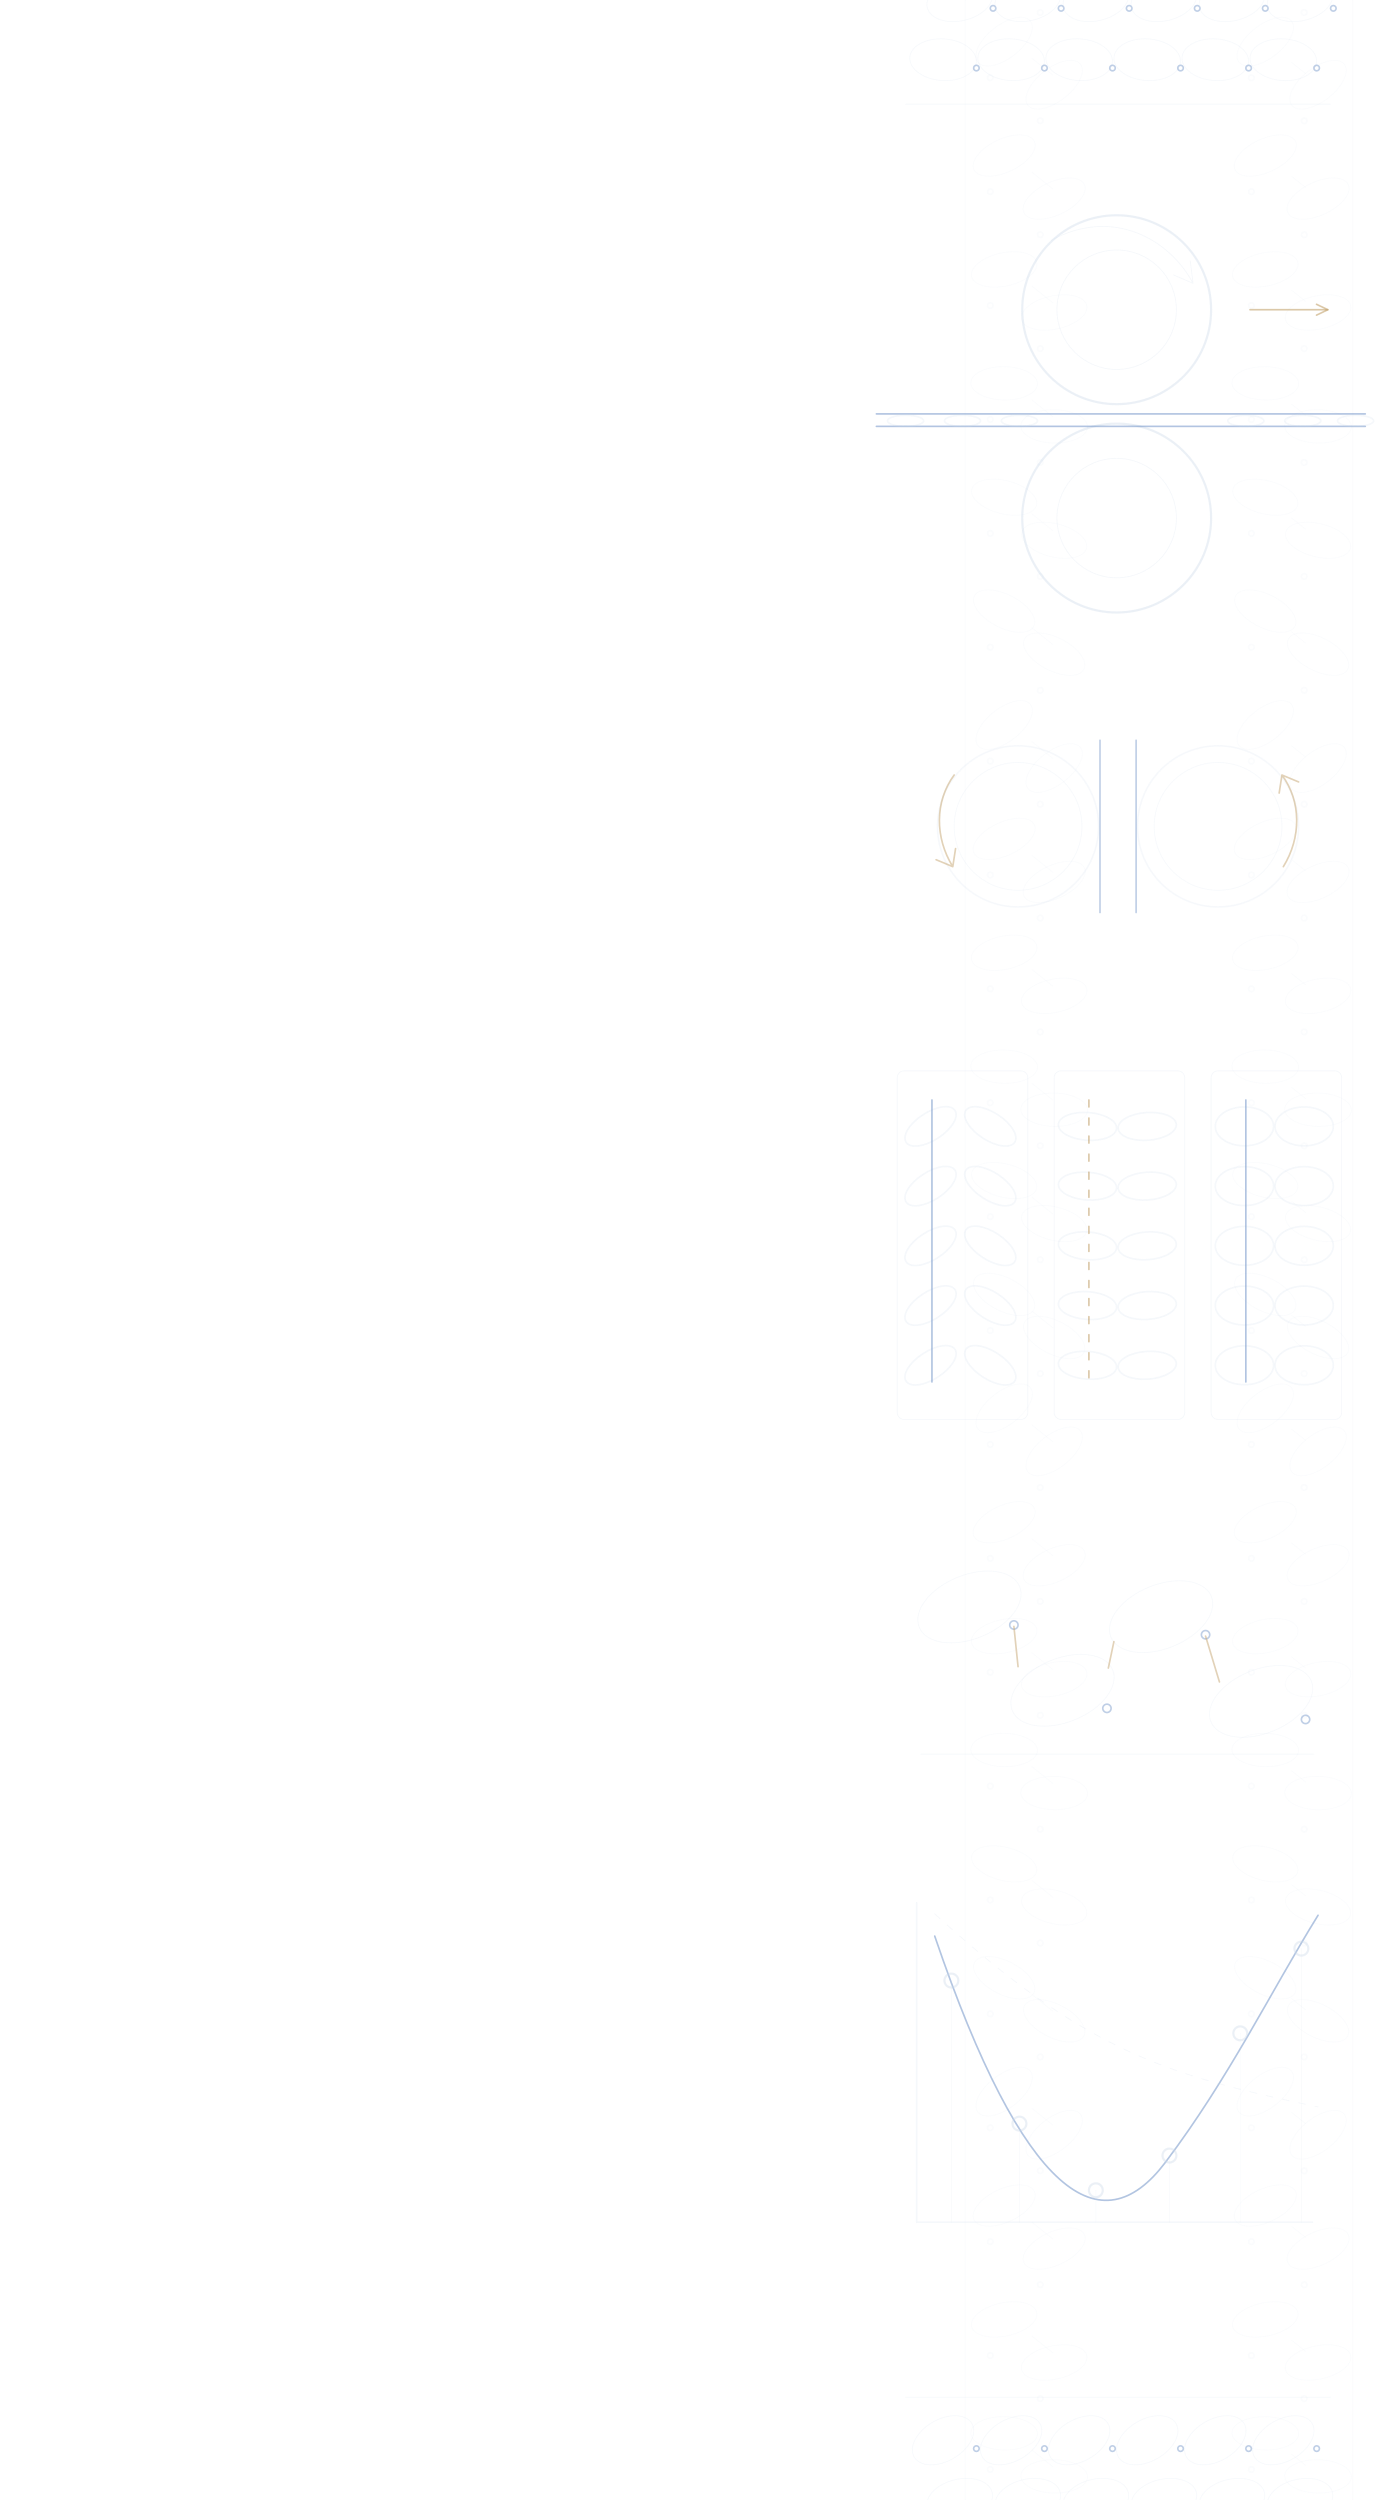
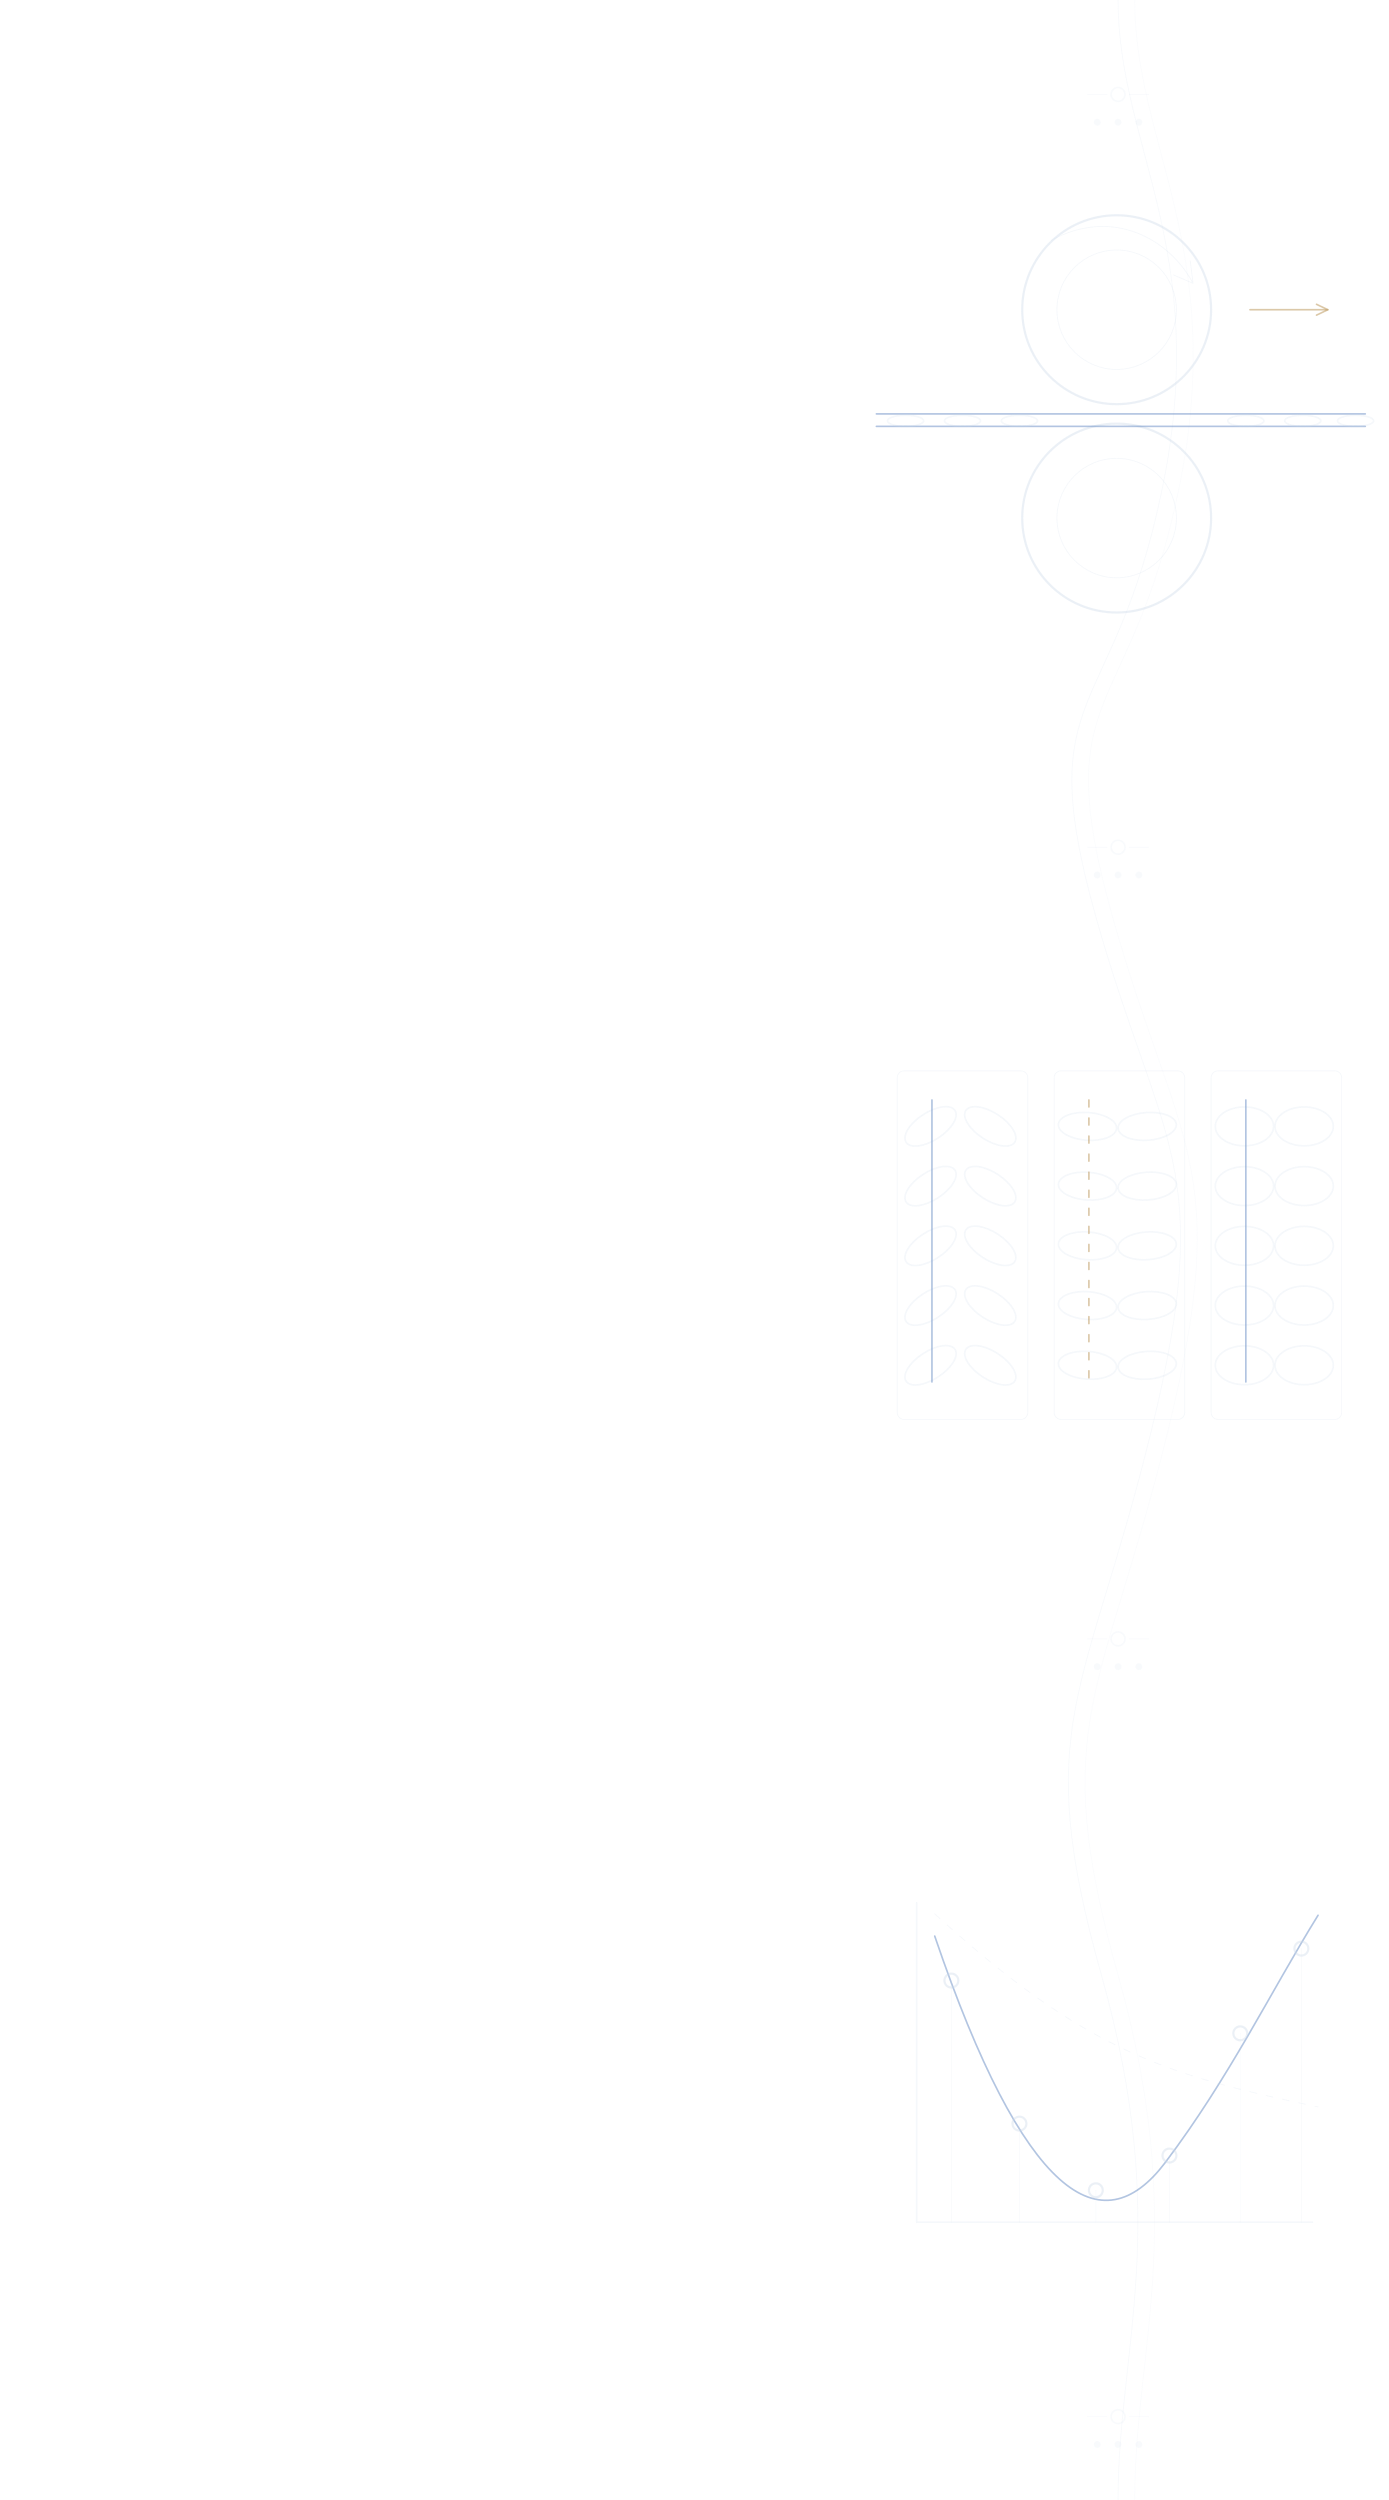
<svg xmlns="http://www.w3.org/2000/svg" width="1000" height="1800" viewBox="0 0 1000 1800" fill="none">
  <style>.art-ink,
.art-ink-soft,
.art-hair,
.art-blue,
.art-gold {
  fill: none;
  vector-effect: non-scaling-stroke;
  stroke-linecap: round;
  stroke-linejoin: round;
}

.art-ink {
  stroke: rgba(196, 210, 230, .38);
  stroke-width: 1.6;
}

.art-ink-soft {
  stroke: rgba(196, 210, 230, .2);
  stroke-width: 1.2;
}

/* Hairline filigree — the finest lines (tree-rings, arcs, contours). */
.art-hair {
  stroke: rgba(196, 210, 230, .2);
  stroke-width: 0.6;
}

.art-blue, .art-gold {
  stroke-width: 1.2;
  stroke-opacity: .55;
}

.art-blue { stroke: #5a82be; }
.art-gold { stroke: #b28945; }

.art-fill-ink {
  fill: rgba(196, 210, 230, .38);
  stroke: none;
}

/* Stipple dots for organic growth. */
.art-dot {
  fill: rgba(196, 210, 230, .2);
  stroke: none;
}</style>
-   <defs>
-     <g id="post-texture" opacity=".38">
-       <path class="art-hair" d="M695 0V1800" />
-       <path class="art-hair" d="M974 0V1800" />
-       <ellipse class="art-hair" cx="723" cy="30" rx="24" ry="12" transform="rotate(-38 723 30)" />
-       <circle class="art-ink-soft" cx="713" cy="56" r="2" />
-       <ellipse class="art-hair" cx="759" cy="61" rx="24" ry="12" transform="rotate(-38 759 61)" />
-       <circle class="art-ink-soft" cx="749" cy="87" r="2" />
-       <ellipse class="art-hair" cx="911" cy="30" rx="24" ry="12" transform="rotate(-38 911 30)" />
-       <circle class="art-ink-soft" cx="901" cy="56" r="2" />
-       <ellipse class="art-hair" cx="949" cy="61" rx="24" ry="12" transform="rotate(-38 949 61)" />
-       <circle class="art-ink-soft" cx="939" cy="87" r="2" />
-       <path class="art-hair" d="M743 42L758 54" />
-       <path class="art-hair" d="M930 45L940 53" />
-       <ellipse class="art-hair" cx="723" cy="112" rx="24" ry="12" transform="rotate(-25 723 112)" />
-       <circle class="art-ink-soft" cx="713" cy="138" r="2" />
-       <ellipse class="art-hair" cx="759" cy="143" rx="24" ry="12" transform="rotate(-25 759 143)" />
-       <circle class="art-ink-soft" cx="749" cy="169" r="2" />
-       <ellipse class="art-hair" cx="911" cy="112" rx="24" ry="12" transform="rotate(-25 911 112)" />
-       <circle class="art-ink-soft" cx="901" cy="138" r="2" />
-       <ellipse class="art-hair" cx="949" cy="143" rx="24" ry="12" transform="rotate(-25 949 143)" />
-       <circle class="art-ink-soft" cx="939" cy="169" r="2" />
-       <path class="art-hair" d="M743 124L758 136" />
-       <path class="art-hair" d="M930 127L940 135" />
-       <ellipse class="art-hair" cx="723" cy="194" rx="24" ry="12" transform="rotate(-12 723 194)" />
-       <circle class="art-ink-soft" cx="713" cy="220" r="2" />
-       <ellipse class="art-hair" cx="759" cy="225" rx="24" ry="12" transform="rotate(-12 759 225)" />
-       <circle class="art-ink-soft" cx="749" cy="251" r="2" />
-       <ellipse class="art-hair" cx="911" cy="194" rx="24" ry="12" transform="rotate(-12 911 194)" />
-       <circle class="art-ink-soft" cx="901" cy="220" r="2" />
-       <ellipse class="art-hair" cx="949" cy="225" rx="24" ry="12" transform="rotate(-12 949 225)" />
-       <circle class="art-ink-soft" cx="939" cy="251" r="2" />
-       <path class="art-hair" d="M743 206L758 218" />
-       <path class="art-hair" d="M930 209L940 217" />
-       <ellipse class="art-hair" cx="723" cy="276" rx="24" ry="12" transform="rotate(1 723 276)" />
-       <circle class="art-ink-soft" cx="713" cy="302" r="2" />
-       <ellipse class="art-hair" cx="759" cy="307" rx="24" ry="12" transform="rotate(1 759 307)" />
-       <circle class="art-ink-soft" cx="749" cy="333" r="2" />
-       <ellipse class="art-hair" cx="911" cy="276" rx="24" ry="12" transform="rotate(1 911 276)" />
-       <circle class="art-ink-soft" cx="901" cy="302" r="2" />
-       <ellipse class="art-hair" cx="949" cy="307" rx="24" ry="12" transform="rotate(1 949 307)" />
-       <circle class="art-ink-soft" cx="939" cy="333" r="2" />
-       <path class="art-hair" d="M743 288L758 300" />
-       <path class="art-hair" d="M930 291L940 299" />
-       <ellipse class="art-hair" cx="723" cy="358" rx="24" ry="12" transform="rotate(14 723 358)" />
-       <circle class="art-ink-soft" cx="713" cy="384" r="2" />
-       <ellipse class="art-hair" cx="759" cy="389" rx="24" ry="12" transform="rotate(14 759 389)" />
-       <circle class="art-ink-soft" cx="749" cy="415" r="2" />
-       <ellipse class="art-hair" cx="911" cy="358" rx="24" ry="12" transform="rotate(14 911 358)" />
-       <circle class="art-ink-soft" cx="901" cy="384" r="2" />
-       <ellipse class="art-hair" cx="949" cy="389" rx="24" ry="12" transform="rotate(14 949 389)" />
-       <circle class="art-ink-soft" cx="939" cy="415" r="2" />
-       <path class="art-hair" d="M743 370L758 382" />
-       <path class="art-hair" d="M930 373L940 381" />
-       <ellipse class="art-hair" cx="723" cy="440" rx="24" ry="12" transform="rotate(27 723 440)" />
-       <circle class="art-ink-soft" cx="713" cy="466" r="2" />
-       <ellipse class="art-hair" cx="759" cy="471" rx="24" ry="12" transform="rotate(27 759 471)" />
-       <circle class="art-ink-soft" cx="749" cy="497" r="2" />
-       <ellipse class="art-hair" cx="911" cy="440" rx="24" ry="12" transform="rotate(27 911 440)" />
-       <circle class="art-ink-soft" cx="901" cy="466" r="2" />
-       <ellipse class="art-hair" cx="949" cy="471" rx="24" ry="12" transform="rotate(27 949 471)" />
-       <circle class="art-ink-soft" cx="939" cy="497" r="2" />
-       <path class="art-hair" d="M743 452L758 464" />
-       <path class="art-hair" d="M930 455L940 463" />
-       <ellipse class="art-hair" cx="723" cy="522" rx="24" ry="12" transform="rotate(-38 723 522)" />
-       <circle class="art-ink-soft" cx="713" cy="548" r="2" />
-       <ellipse class="art-hair" cx="759" cy="553" rx="24" ry="12" transform="rotate(-38 759 553)" />
-       <circle class="art-ink-soft" cx="749" cy="579" r="2" />
-       <ellipse class="art-hair" cx="911" cy="522" rx="24" ry="12" transform="rotate(-38 911 522)" />
-       <circle class="art-ink-soft" cx="901" cy="548" r="2" />
-       <ellipse class="art-hair" cx="949" cy="553" rx="24" ry="12" transform="rotate(-38 949 553)" />
-       <circle class="art-ink-soft" cx="939" cy="579" r="2" />
-       <path class="art-hair" d="M743 534L758 546" />
-       <path class="art-hair" d="M930 537L940 545" />
-       <ellipse class="art-hair" cx="723" cy="604" rx="24" ry="12" transform="rotate(-25 723 604)" />
-       <circle class="art-ink-soft" cx="713" cy="630" r="2" />
-       <ellipse class="art-hair" cx="759" cy="635" rx="24" ry="12" transform="rotate(-25 759 635)" />
-       <circle class="art-ink-soft" cx="749" cy="661" r="2" />
-       <ellipse class="art-hair" cx="911" cy="604" rx="24" ry="12" transform="rotate(-25 911 604)" />
-       <circle class="art-ink-soft" cx="901" cy="630" r="2" />
-       <ellipse class="art-hair" cx="949" cy="635" rx="24" ry="12" transform="rotate(-25 949 635)" />
-       <circle class="art-ink-soft" cx="939" cy="661" r="2" />
-       <path class="art-hair" d="M743 616L758 628" />
-       <path class="art-hair" d="M930 619L940 627" />
-       <ellipse class="art-hair" cx="723" cy="686" rx="24" ry="12" transform="rotate(-12 723 686)" />
-       <circle class="art-ink-soft" cx="713" cy="712" r="2" />
-       <ellipse class="art-hair" cx="759" cy="717" rx="24" ry="12" transform="rotate(-12 759 717)" />
-       <circle class="art-ink-soft" cx="749" cy="743" r="2" />
-       <ellipse class="art-hair" cx="911" cy="686" rx="24" ry="12" transform="rotate(-12 911 686)" />
-       <circle class="art-ink-soft" cx="901" cy="712" r="2" />
-       <ellipse class="art-hair" cx="949" cy="717" rx="24" ry="12" transform="rotate(-12 949 717)" />
-       <circle class="art-ink-soft" cx="939" cy="743" r="2" />
-       <path class="art-hair" d="M743 698L758 710" />
-       <path class="art-hair" d="M930 701L940 709" />
-       <ellipse class="art-hair" cx="723" cy="768" rx="24" ry="12" transform="rotate(1 723 768)" />
-       <circle class="art-ink-soft" cx="713" cy="794" r="2" />
-       <ellipse class="art-hair" cx="759" cy="799" rx="24" ry="12" transform="rotate(1 759 799)" />
-       <circle class="art-ink-soft" cx="749" cy="825" r="2" />
-       <ellipse class="art-hair" cx="911" cy="768" rx="24" ry="12" transform="rotate(1 911 768)" />
-       <circle class="art-ink-soft" cx="901" cy="794" r="2" />
-       <ellipse class="art-hair" cx="949" cy="799" rx="24" ry="12" transform="rotate(1 949 799)" />
-       <circle class="art-ink-soft" cx="939" cy="825" r="2" />
-       <path class="art-hair" d="M743 780L758 792" />
-       <path class="art-hair" d="M930 783L940 791" />
-       <ellipse class="art-hair" cx="723" cy="850" rx="24" ry="12" transform="rotate(14 723 850)" />
-       <circle class="art-ink-soft" cx="713" cy="876" r="2" />
-       <ellipse class="art-hair" cx="759" cy="881" rx="24" ry="12" transform="rotate(14 759 881)" />
-       <circle class="art-ink-soft" cx="749" cy="907" r="2" />
-       <ellipse class="art-hair" cx="911" cy="850" rx="24" ry="12" transform="rotate(14 911 850)" />
-       <circle class="art-ink-soft" cx="901" cy="876" r="2" />
-       <ellipse class="art-hair" cx="949" cy="881" rx="24" ry="12" transform="rotate(14 949 881)" />
-       <circle class="art-ink-soft" cx="939" cy="907" r="2" />
-       <path class="art-hair" d="M743 862L758 874" />
-       <path class="art-hair" d="M930 865L940 873" />
-       <ellipse class="art-hair" cx="723" cy="932" rx="24" ry="12" transform="rotate(27 723 932)" />
-       <circle class="art-ink-soft" cx="713" cy="958" r="2" />
-       <ellipse class="art-hair" cx="759" cy="963" rx="24" ry="12" transform="rotate(27 759 963)" />
-       <circle class="art-ink-soft" cx="749" cy="989" r="2" />
-       <ellipse class="art-hair" cx="911" cy="932" rx="24" ry="12" transform="rotate(27 911 932)" />
-       <circle class="art-ink-soft" cx="901" cy="958" r="2" />
-       <ellipse class="art-hair" cx="949" cy="963" rx="24" ry="12" transform="rotate(27 949 963)" />
-       <circle class="art-ink-soft" cx="939" cy="989" r="2" />
-       <path class="art-hair" d="M743 944L758 956" />
-       <path class="art-hair" d="M930 947L940 955" />
-       <ellipse class="art-hair" cx="723" cy="1014" rx="24" ry="12" transform="rotate(-38 723 1014)" />
-       <circle class="art-ink-soft" cx="713" cy="1040" r="2" />
-       <ellipse class="art-hair" cx="759" cy="1045" rx="24" ry="12" transform="rotate(-38 759 1045)" />
-       <circle class="art-ink-soft" cx="749" cy="1071" r="2" />
-       <ellipse class="art-hair" cx="911" cy="1014" rx="24" ry="12" transform="rotate(-38 911 1014)" />
-       <circle class="art-ink-soft" cx="901" cy="1040" r="2" />
-       <ellipse class="art-hair" cx="949" cy="1045" rx="24" ry="12" transform="rotate(-38 949 1045)" />
-       <circle class="art-ink-soft" cx="939" cy="1071" r="2" />
-       <path class="art-hair" d="M743 1026L758 1038" />
-       <path class="art-hair" d="M930 1029L940 1037" />
-       <ellipse class="art-hair" cx="723" cy="1096" rx="24" ry="12" transform="rotate(-25 723 1096)" />
-       <circle class="art-ink-soft" cx="713" cy="1122" r="2" />
-       <ellipse class="art-hair" cx="759" cy="1127" rx="24" ry="12" transform="rotate(-25 759 1127)" />
-       <circle class="art-ink-soft" cx="749" cy="1153" r="2" />
-       <ellipse class="art-hair" cx="911" cy="1096" rx="24" ry="12" transform="rotate(-25 911 1096)" />
-       <circle class="art-ink-soft" cx="901" cy="1122" r="2" />
-       <ellipse class="art-hair" cx="949" cy="1127" rx="24" ry="12" transform="rotate(-25 949 1127)" />
-       <circle class="art-ink-soft" cx="939" cy="1153" r="2" />
-       <path class="art-hair" d="M743 1108L758 1120" />
-       <path class="art-hair" d="M930 1111L940 1119" />
-       <ellipse class="art-hair" cx="723" cy="1178" rx="24" ry="12" transform="rotate(-12 723 1178)" />
-       <circle class="art-ink-soft" cx="713" cy="1204" r="2" />
-       <ellipse class="art-hair" cx="759" cy="1209" rx="24" ry="12" transform="rotate(-12 759 1209)" />
-       <circle class="art-ink-soft" cx="749" cy="1235" r="2" />
-       <ellipse class="art-hair" cx="911" cy="1178" rx="24" ry="12" transform="rotate(-12 911 1178)" />
-       <circle class="art-ink-soft" cx="901" cy="1204" r="2" />
-       <ellipse class="art-hair" cx="949" cy="1209" rx="24" ry="12" transform="rotate(-12 949 1209)" />
-       <circle class="art-ink-soft" cx="939" cy="1235" r="2" />
-       <path class="art-hair" d="M743 1190L758 1202" />
-       <path class="art-hair" d="M930 1193L940 1201" />
-       <ellipse class="art-hair" cx="723" cy="1260" rx="24" ry="12" transform="rotate(1 723 1260)" />
-       <circle class="art-ink-soft" cx="713" cy="1286" r="2" />
-       <ellipse class="art-hair" cx="759" cy="1291" rx="24" ry="12" transform="rotate(1 759 1291)" />
-       <circle class="art-ink-soft" cx="749" cy="1317" r="2" />
-       <ellipse class="art-hair" cx="911" cy="1260" rx="24" ry="12" transform="rotate(1 911 1260)" />
-       <circle class="art-ink-soft" cx="901" cy="1286" r="2" />
-       <ellipse class="art-hair" cx="949" cy="1291" rx="24" ry="12" transform="rotate(1 949 1291)" />
-       <circle class="art-ink-soft" cx="939" cy="1317" r="2" />
-       <path class="art-hair" d="M743 1272L758 1284" />
-       <path class="art-hair" d="M930 1275L940 1283" />
-       <ellipse class="art-hair" cx="723" cy="1342" rx="24" ry="12" transform="rotate(14 723 1342)" />
-       <circle class="art-ink-soft" cx="713" cy="1368" r="2" />
-       <ellipse class="art-hair" cx="759" cy="1373" rx="24" ry="12" transform="rotate(14 759 1373)" />
-       <circle class="art-ink-soft" cx="749" cy="1399" r="2" />
-       <ellipse class="art-hair" cx="911" cy="1342" rx="24" ry="12" transform="rotate(14 911 1342)" />
-       <circle class="art-ink-soft" cx="901" cy="1368" r="2" />
-       <ellipse class="art-hair" cx="949" cy="1373" rx="24" ry="12" transform="rotate(14 949 1373)" />
-       <circle class="art-ink-soft" cx="939" cy="1399" r="2" />
-       <path class="art-hair" d="M743 1354L758 1366" />
-       <path class="art-hair" d="M930 1357L940 1365" />
-       <ellipse class="art-hair" cx="723" cy="1424" rx="24" ry="12" transform="rotate(27 723 1424)" />
-       <circle class="art-ink-soft" cx="713" cy="1450" r="2" />
-       <ellipse class="art-hair" cx="759" cy="1455" rx="24" ry="12" transform="rotate(27 759 1455)" />
-       <circle class="art-ink-soft" cx="749" cy="1481" r="2" />
-       <ellipse class="art-hair" cx="911" cy="1424" rx="24" ry="12" transform="rotate(27 911 1424)" />
-       <circle class="art-ink-soft" cx="901" cy="1450" r="2" />
-       <ellipse class="art-hair" cx="949" cy="1455" rx="24" ry="12" transform="rotate(27 949 1455)" />
-       <circle class="art-ink-soft" cx="939" cy="1481" r="2" />
-       <path class="art-hair" d="M743 1436L758 1448" />
-       <path class="art-hair" d="M930 1439L940 1447" />
-       <ellipse class="art-hair" cx="723" cy="1506" rx="24" ry="12" transform="rotate(-38 723 1506)" />
-       <circle class="art-ink-soft" cx="713" cy="1532" r="2" />
-       <ellipse class="art-hair" cx="759" cy="1537" rx="24" ry="12" transform="rotate(-38 759 1537)" />
-       <circle class="art-ink-soft" cx="749" cy="1563" r="2" />
-       <ellipse class="art-hair" cx="911" cy="1506" rx="24" ry="12" transform="rotate(-38 911 1506)" />
-       <circle class="art-ink-soft" cx="901" cy="1532" r="2" />
-       <ellipse class="art-hair" cx="949" cy="1537" rx="24" ry="12" transform="rotate(-38 949 1537)" />
-       <circle class="art-ink-soft" cx="939" cy="1563" r="2" />
-       <path class="art-hair" d="M743 1518L758 1530" />
-       <path class="art-hair" d="M930 1521L940 1529" />
-       <ellipse class="art-hair" cx="723" cy="1588" rx="24" ry="12" transform="rotate(-25 723 1588)" />
-       <circle class="art-ink-soft" cx="713" cy="1614" r="2" />
-       <ellipse class="art-hair" cx="759" cy="1619" rx="24" ry="12" transform="rotate(-25 759 1619)" />
-       <circle class="art-ink-soft" cx="749" cy="1645" r="2" />
-       <ellipse class="art-hair" cx="911" cy="1588" rx="24" ry="12" transform="rotate(-25 911 1588)" />
-       <circle class="art-ink-soft" cx="901" cy="1614" r="2" />
-       <ellipse class="art-hair" cx="949" cy="1619" rx="24" ry="12" transform="rotate(-25 949 1619)" />
-       <circle class="art-ink-soft" cx="939" cy="1645" r="2" />
-       <path class="art-hair" d="M743 1600L758 1612" />
-       <path class="art-hair" d="M930 1603L940 1611" />
-       <ellipse class="art-hair" cx="723" cy="1670" rx="24" ry="12" transform="rotate(-12 723 1670)" />
-       <circle class="art-ink-soft" cx="713" cy="1696" r="2" />
-       <ellipse class="art-hair" cx="759" cy="1701" rx="24" ry="12" transform="rotate(-12 759 1701)" />
-       <circle class="art-ink-soft" cx="749" cy="1727" r="2" />
-       <ellipse class="art-hair" cx="911" cy="1670" rx="24" ry="12" transform="rotate(-12 911 1670)" />
-       <circle class="art-ink-soft" cx="901" cy="1696" r="2" />
-       <ellipse class="art-hair" cx="949" cy="1701" rx="24" ry="12" transform="rotate(-12 949 1701)" />
-       <circle class="art-ink-soft" cx="939" cy="1727" r="2" />
-       <path class="art-hair" d="M743 1682L758 1694" />
-       <path class="art-hair" d="M930 1685L940 1693" />
-       <ellipse class="art-hair" cx="723" cy="1752" rx="24" ry="12" transform="rotate(1 723 1752)" />
-       <circle class="art-ink-soft" cx="713" cy="1778" r="2" />
-       <ellipse class="art-hair" cx="759" cy="1783" rx="24" ry="12" transform="rotate(1 759 1783)" />
-       <circle class="art-ink-soft" cx="749" cy="1809" r="2" />
-       <ellipse class="art-hair" cx="911" cy="1752" rx="24" ry="12" transform="rotate(1 911 1752)" />
-       <circle class="art-ink-soft" cx="901" cy="1778" r="2" />
-       <ellipse class="art-hair" cx="949" cy="1783" rx="24" ry="12" transform="rotate(1 949 1783)" />
-       <circle class="art-ink-soft" cx="939" cy="1809" r="2" />
-       <path class="art-hair" d="M743 1764L758 1776" />
-       <path class="art-hair" d="M930 1767L940 1775" />
-     </g>
-   </defs>
-   <use href="#post-texture" transform="translate(0 -1800)" />
-   <use href="#post-texture" transform="translate(0 0)" />
-   <use href="#post-texture" transform="translate(0 1800)" />
-   <g transform="translate(805 0)" opacity=".7">
-     <ellipse class="art-hair" cx="-126" cy="-43" rx="24" ry="15" transform="rotate(-30 -126 -43)" />
-     <circle class="art-blue" cx="-102" cy="-37" r="2" />
-     <ellipse class="art-hair" cx="-77" cy="-43" rx="24" ry="15" transform="rotate(-30 -77 -43)" />
-     <circle class="art-blue" cx="-53" cy="-37" r="2" />
-     <ellipse class="art-hair" cx="-28" cy="-43" rx="24" ry="15" transform="rotate(-30 -28 -43)" />
-     <circle class="art-blue" cx="-4" cy="-37" r="2" />
-     <ellipse class="art-hair" cx="21" cy="-43" rx="24" ry="15" transform="rotate(-30 21 -43)" />
-     <circle class="art-blue" cx="45" cy="-37" r="2" />
-     <ellipse class="art-hair" cx="70" cy="-43" rx="24" ry="15" transform="rotate(-30 70 -43)" />
-     <circle class="art-blue" cx="94" cy="-37" r="2" />
-     <ellipse class="art-hair" cx="119" cy="-43" rx="24" ry="15" transform="rotate(-30 119 -43)" />
-     <circle class="art-blue" cx="143" cy="-37" r="2" />
-     <ellipse class="art-hair" cx="-114" cy="0" rx="24" ry="15" transform="rotate(-13 -114 0)" />
-     <circle class="art-blue" cx="-90" cy="6" r="2" />
-     <ellipse class="art-hair" cx="-65" cy="0" rx="24" ry="15" transform="rotate(-13 -65 0)" />
-     <circle class="art-blue" cx="-41" cy="6" r="2" />
-     <ellipse class="art-hair" cx="-16" cy="0" rx="24" ry="15" transform="rotate(-13 -16 0)" />
-     <circle class="art-blue" cx="8" cy="6" r="2" />
-     <ellipse class="art-hair" cx="33" cy="0" rx="24" ry="15" transform="rotate(-13 33 0)" />
-     <circle class="art-blue" cx="57" cy="6" r="2" />
-     <ellipse class="art-hair" cx="82" cy="0" rx="24" ry="15" transform="rotate(-13 82 0)" />
-     <circle class="art-blue" cx="106" cy="6" r="2" />
-     <ellipse class="art-hair" cx="131" cy="0" rx="24" ry="15" transform="rotate(-13 131 0)" />
-     <circle class="art-blue" cx="155" cy="6" r="2" />
-     <ellipse class="art-hair" cx="-126" cy="43" rx="24" ry="15" transform="rotate(4 -126 43)" />
-     <circle class="art-blue" cx="-102" cy="49" r="2" />
-     <ellipse class="art-hair" cx="-77" cy="43" rx="24" ry="15" transform="rotate(4 -77 43)" />
-     <circle class="art-blue" cx="-53" cy="49" r="2" />
-     <ellipse class="art-hair" cx="-28" cy="43" rx="24" ry="15" transform="rotate(4 -28 43)" />
-     <circle class="art-blue" cx="-4" cy="49" r="2" />
-     <ellipse class="art-hair" cx="21" cy="43" rx="24" ry="15" transform="rotate(4 21 43)" />
-     <circle class="art-blue" cx="45" cy="49" r="2" />
-     <ellipse class="art-hair" cx="70" cy="43" rx="24" ry="15" transform="rotate(4 70 43)" />
-     <circle class="art-blue" cx="94" cy="49" r="2" />
-     <ellipse class="art-hair" cx="119" cy="43" rx="24" ry="15" transform="rotate(4 119 43)" />
-     <circle class="art-blue" cx="143" cy="49" r="2" />
-     <path class="art-hair" d="M-153-74H153M-153 75H153" />
+   <g transform="translate(0 0)" opacity=".65">
+     <path class="art-hair" d="M805 0C805 105 872 180 837 351S742 493 789 660S876 838 829 1030S742 1241 793 1422S805 1690 805 1800" />
  </g>
-   <g transform="translate(805 595)" opacity=".7">
-     <circle class="art-ink-soft" cx="-72" cy="0" r="58" />
-     <circle class="art-ink-soft" cx="72" cy="0" r="58" />
-     <circle class="art-hair" cx="-72" cy="0" r="46" />
-     <circle class="art-hair" cx="72" cy="0" r="46" />
-     <path class="art-blue" d="M-13-62V62M13-62V62" />
-     <path class="art-gold" d="M-118-37C-132-18-132 8-119 29m0 0-12-5m12 5 2-13M119 29C132 8 132-18 118-37m0 0 12 5m-12-5-2 13" />
+   <g transform="translate(12 0)" opacity=".35">
+     <path class="art-hair" d="M805 0C805 105 872 180 837 351S742 493 789 660S876 838 829 1030S742 1241 793 1422S805 1690 805 1800" />
  </g>
-   <g transform="translate(805 1190)" opacity=".7">
-     <ellipse class="art-hair" cx="-107" cy="-33" rx="39" ry="23" transform="rotate(-22 -107 -33)" />
-     <circle class="art-blue" cx="-75" cy="-20" r="3" />
-     <ellipse class="art-hair" cx="-40" cy="27" rx="39" ry="23" transform="rotate(-22 -40 27)" />
-     <circle class="art-blue" cx="-8" cy="40" r="3" />
-     <ellipse class="art-hair" cx="31" cy="-26" rx="39" ry="23" transform="rotate(-22 31 -26)" />
-     <circle class="art-blue" cx="63" cy="-13" r="3" />
-     <ellipse class="art-hair" cx="103" cy="35" rx="39" ry="23" transform="rotate(-22 103 35)" />
-     <circle class="art-blue" cx="135" cy="48" r="3" />
-     <path class="art-gold" d="M-75-19L-72 10M-7 11L-3-8M63-12L73 21" />
-     <path class="art-hair" d="M-142 73H141" />
+   <g transform="translate(805 68)" opacity=".55">
+     <circle class="art-ink-soft" cx="0" cy="0" r="5" />
+     <path class="art-hair" d="M-22 0L-8 0" />
+     <path class="art-hair" d="M8 0L22 0" />
+     <circle class="art-dot" cx="-15" cy="20" r="2.5" />
+     <circle class="art-dot" cx="0" cy="20" r="2.5" />
+     <circle class="art-dot" cx="15" cy="20" r="2.5" />
  </g>
-   <g transform="translate(805 1800)" opacity=".7">
-     <ellipse class="art-hair" cx="-126" cy="-43" rx="24" ry="15" transform="rotate(-30 -126 -43)" />
-     <circle class="art-blue" cx="-102" cy="-37" r="2" />
-     <ellipse class="art-hair" cx="-77" cy="-43" rx="24" ry="15" transform="rotate(-30 -77 -43)" />
-     <circle class="art-blue" cx="-53" cy="-37" r="2" />
-     <ellipse class="art-hair" cx="-28" cy="-43" rx="24" ry="15" transform="rotate(-30 -28 -43)" />
-     <circle class="art-blue" cx="-4" cy="-37" r="2" />
-     <ellipse class="art-hair" cx="21" cy="-43" rx="24" ry="15" transform="rotate(-30 21 -43)" />
-     <circle class="art-blue" cx="45" cy="-37" r="2" />
-     <ellipse class="art-hair" cx="70" cy="-43" rx="24" ry="15" transform="rotate(-30 70 -43)" />
-     <circle class="art-blue" cx="94" cy="-37" r="2" />
-     <ellipse class="art-hair" cx="119" cy="-43" rx="24" ry="15" transform="rotate(-30 119 -43)" />
-     <circle class="art-blue" cx="143" cy="-37" r="2" />
-     <ellipse class="art-hair" cx="-114" cy="0" rx="24" ry="15" transform="rotate(-13 -114 0)" />
-     <circle class="art-blue" cx="-90" cy="6" r="2" />
-     <ellipse class="art-hair" cx="-65" cy="0" rx="24" ry="15" transform="rotate(-13 -65 0)" />
-     <circle class="art-blue" cx="-41" cy="6" r="2" />
-     <ellipse class="art-hair" cx="-16" cy="0" rx="24" ry="15" transform="rotate(-13 -16 0)" />
-     <circle class="art-blue" cx="8" cy="6" r="2" />
-     <ellipse class="art-hair" cx="33" cy="0" rx="24" ry="15" transform="rotate(-13 33 0)" />
-     <circle class="art-blue" cx="57" cy="6" r="2" />
-     <ellipse class="art-hair" cx="82" cy="0" rx="24" ry="15" transform="rotate(-13 82 0)" />
-     <circle class="art-blue" cx="106" cy="6" r="2" />
-     <ellipse class="art-hair" cx="131" cy="0" rx="24" ry="15" transform="rotate(-13 131 0)" />
-     <circle class="art-blue" cx="155" cy="6" r="2" />
-     <ellipse class="art-hair" cx="-126" cy="43" rx="24" ry="15" transform="rotate(4 -126 43)" />
-     <circle class="art-blue" cx="-102" cy="49" r="2" />
-     <ellipse class="art-hair" cx="-77" cy="43" rx="24" ry="15" transform="rotate(4 -77 43)" />
-     <circle class="art-blue" cx="-53" cy="49" r="2" />
-     <ellipse class="art-hair" cx="-28" cy="43" rx="24" ry="15" transform="rotate(4 -28 43)" />
-     <circle class="art-blue" cx="-4" cy="49" r="2" />
-     <ellipse class="art-hair" cx="21" cy="43" rx="24" ry="15" transform="rotate(4 21 43)" />
-     <circle class="art-blue" cx="45" cy="49" r="2" />
-     <ellipse class="art-hair" cx="70" cy="43" rx="24" ry="15" transform="rotate(4 70 43)" />
-     <circle class="art-blue" cx="94" cy="49" r="2" />
-     <ellipse class="art-hair" cx="119" cy="43" rx="24" ry="15" transform="rotate(4 119 43)" />
-     <circle class="art-blue" cx="143" cy="49" r="2" />
-     <path class="art-hair" d="M-153-74H153M-153 75H153" />
+   <g transform="translate(805 610)" opacity=".55">
+     <circle class="art-ink-soft" cx="0" cy="0" r="5" />
+     <path class="art-hair" d="M-22 0L-8 0" />
+     <path class="art-hair" d="M8 0L22 0" />
+     <circle class="art-dot" cx="-15" cy="20" r="2.5" />
+     <circle class="art-dot" cx="0" cy="20" r="2.5" />
+     <circle class="art-dot" cx="15" cy="20" r="2.5" />
+   </g>
+   <g transform="translate(805 1180)" opacity=".55">
+     <circle class="art-ink-soft" cx="0" cy="0" r="5" />
+     <path class="art-hair" d="M-22 0L-8 0" />
+     <path class="art-hair" d="M8 0L22 0" />
+     <circle class="art-dot" cx="-15" cy="20" r="2.5" />
+     <circle class="art-dot" cx="0" cy="20" r="2.5" />
+     <circle class="art-dot" cx="15" cy="20" r="2.5" />
+   </g>
+   <g transform="translate(805 1740)" opacity=".55">
+     <circle class="art-ink-soft" cx="0" cy="0" r="5" />
+     <path class="art-hair" d="M-22 0L-8 0" />
+     <path class="art-hair" d="M8 0L22 0" />
+     <circle class="art-dot" cx="-15" cy="20" r="2.5" />
+     <circle class="art-dot" cx="0" cy="20" r="2.5" />
+     <circle class="art-dot" cx="15" cy="20" r="2.5" />
  </g>
  <g transform="translate(805 295)" opacity=".85">
    <circle class="art-ink" cx="-1" cy="-72" r="68" />
    <circle class="art-hair" cx="-1" cy="-72" r="43" />
    <circle class="art-ink" cx="-1" cy="78" r="68" />
    <circle class="art-hair" cx="-1" cy="78" r="43" />
    <path class="art-blue" d="M-174 3H178M-174 12H178" />
    <ellipse class="art-ink-soft" cx="-153" cy="8" rx="13" ry="4" />
    <ellipse class="art-ink-soft" cx="-112" cy="8" rx="13" ry="4" />
    <ellipse class="art-ink-soft" cx="-71" cy="8" rx="13" ry="4" />
    <ellipse class="art-ink-soft" cx="92" cy="8" rx="13" ry="4" />
    <ellipse class="art-ink-soft" cx="133" cy="8" rx="13" ry="4" />
    <ellipse class="art-ink-soft" cx="171" cy="8" rx="13" ry="4" />
    <path class="art-gold" d="M95 -72L151 -72" />
    <path class="art-gold" d="M142.9 -68.1L151 -72L142.9 -75.9" />
    <path class="art-hair" d="M-48-122C-4-146 37-123 54-91M54-91l-2-16m2 16-14-6" />
  </g>
  <g transform="translate(805 890)" opacity=".85">
    <rect class="art-hair" x="-159" y="-119" width="94" height="251" rx="5" />
    <ellipse class="art-ink-soft" cx="-135" cy="-79" rx="21" ry="10" transform="rotate(-33 -135 -79)" />
    <ellipse class="art-ink-soft" cx="-92" cy="-79" rx="21" ry="10" transform="rotate(33 -92 -79)" />
    <ellipse class="art-ink-soft" cx="-135" cy="-36" rx="21" ry="10" transform="rotate(-33 -135 -36)" />
    <ellipse class="art-ink-soft" cx="-92" cy="-36" rx="21" ry="10" transform="rotate(33 -92 -36)" />
    <ellipse class="art-ink-soft" cx="-135" cy="7" rx="21" ry="10" transform="rotate(-33 -135 7)" />
    <ellipse class="art-ink-soft" cx="-92" cy="7" rx="21" ry="10" transform="rotate(33 -92 7)" />
    <ellipse class="art-ink-soft" cx="-135" cy="50" rx="21" ry="10" transform="rotate(-33 -135 50)" />
    <ellipse class="art-ink-soft" cx="-92" cy="50" rx="21" ry="10" transform="rotate(33 -92 50)" />
    <ellipse class="art-ink-soft" cx="-135" cy="93" rx="21" ry="10" transform="rotate(-33 -135 93)" />
    <ellipse class="art-ink-soft" cx="-92" cy="93" rx="21" ry="10" transform="rotate(33 -92 93)" />
    <path class="art-blue" d="M-134-98V105" />
    <rect class="art-hair" x="-46" y="-119" width="94" height="251" rx="5" />
    <ellipse class="art-ink-soft" cx="-22" cy="-79" rx="21" ry="10" transform="rotate(4 -22 -79)" />
    <ellipse class="art-ink-soft" cx="21" cy="-79" rx="21" ry="10" transform="rotate(-4 21 -79)" />
    <ellipse class="art-ink-soft" cx="-22" cy="-36" rx="21" ry="10" transform="rotate(4 -22 -36)" />
    <ellipse class="art-ink-soft" cx="21" cy="-36" rx="21" ry="10" transform="rotate(-4 21 -36)" />
    <ellipse class="art-ink-soft" cx="-22" cy="7" rx="21" ry="10" transform="rotate(4 -22 7)" />
    <ellipse class="art-ink-soft" cx="21" cy="7" rx="21" ry="10" transform="rotate(-4 21 7)" />
    <ellipse class="art-ink-soft" cx="-22" cy="50" rx="21" ry="10" transform="rotate(4 -22 50)" />
    <ellipse class="art-ink-soft" cx="21" cy="50" rx="21" ry="10" transform="rotate(-4 21 50)" />
    <ellipse class="art-ink-soft" cx="-22" cy="93" rx="21" ry="10" transform="rotate(4 -22 93)" />
    <ellipse class="art-ink-soft" cx="21" cy="93" rx="21" ry="10" transform="rotate(-4 21 93)" />
    <path class="art-gold" d="M-21-98V105" stroke-dasharray="5 8" />
    <rect class="art-hair" x="67" y="-119" width="94" height="251" rx="5" />
    <ellipse class="art-ink-soft" cx="91" cy="-79" rx="21" ry="14" transform="rotate(0 91 -79)" />
    <ellipse class="art-ink-soft" cx="134" cy="-79" rx="21" ry="14" transform="rotate(0 134 -79)" />
    <ellipse class="art-ink-soft" cx="91" cy="-36" rx="21" ry="14" transform="rotate(0 91 -36)" />
    <ellipse class="art-ink-soft" cx="134" cy="-36" rx="21" ry="14" transform="rotate(0 134 -36)" />
    <ellipse class="art-ink-soft" cx="91" cy="7" rx="21" ry="14" transform="rotate(0 91 7)" />
    <ellipse class="art-ink-soft" cx="134" cy="7" rx="21" ry="14" transform="rotate(0 134 7)" />
    <ellipse class="art-ink-soft" cx="91" cy="50" rx="21" ry="14" transform="rotate(0 91 50)" />
    <ellipse class="art-ink-soft" cx="134" cy="50" rx="21" ry="14" transform="rotate(0 134 50)" />
    <ellipse class="art-ink-soft" cx="91" cy="93" rx="21" ry="14" transform="rotate(0 91 93)" />
    <ellipse class="art-ink-soft" cx="134" cy="93" rx="21" ry="14" transform="rotate(0 134 93)" />
    <path class="art-blue" d="M92-98V105" />
  </g>
  <g transform="translate(805 1490)" opacity=".85">
    <path class="art-ink-soft" d="M-145 -120V110H140" />
    <path class="art-blue" d="M-132-96C-68 92-12 128 34 67S110-56 144-111" />
    <path class="art-hair" d="M-132-112C-22-12 35 4 144 27" stroke-dasharray="5 7" />
    <circle class="art-ink" cx="-120" cy="-64" r="5" />
    <path class="art-hair" d="M-120 -64L-120 110" opacity=".55" />
    <circle class="art-ink" cx="-71" cy="39" r="5" />
    <path class="art-hair" d="M-71 39L-71 110" opacity=".55" />
    <circle class="art-ink" cx="-16" cy="87" r="5" />
    <path class="art-hair" d="M-16 87L-16 110" opacity=".55" />
    <circle class="art-ink" cx="37" cy="62" r="5" />
    <path class="art-hair" d="M37 62L37 110" opacity=".55" />
    <circle class="art-ink" cx="88" cy="-26" r="5" />
    <path class="art-hair" d="M88 -26L88 110" opacity=".55" />
    <circle class="art-ink" cx="132" cy="-87" r="5" />
    <path class="art-hair" d="M132 -87L132 110" opacity=".55" />
  </g>
</svg>
